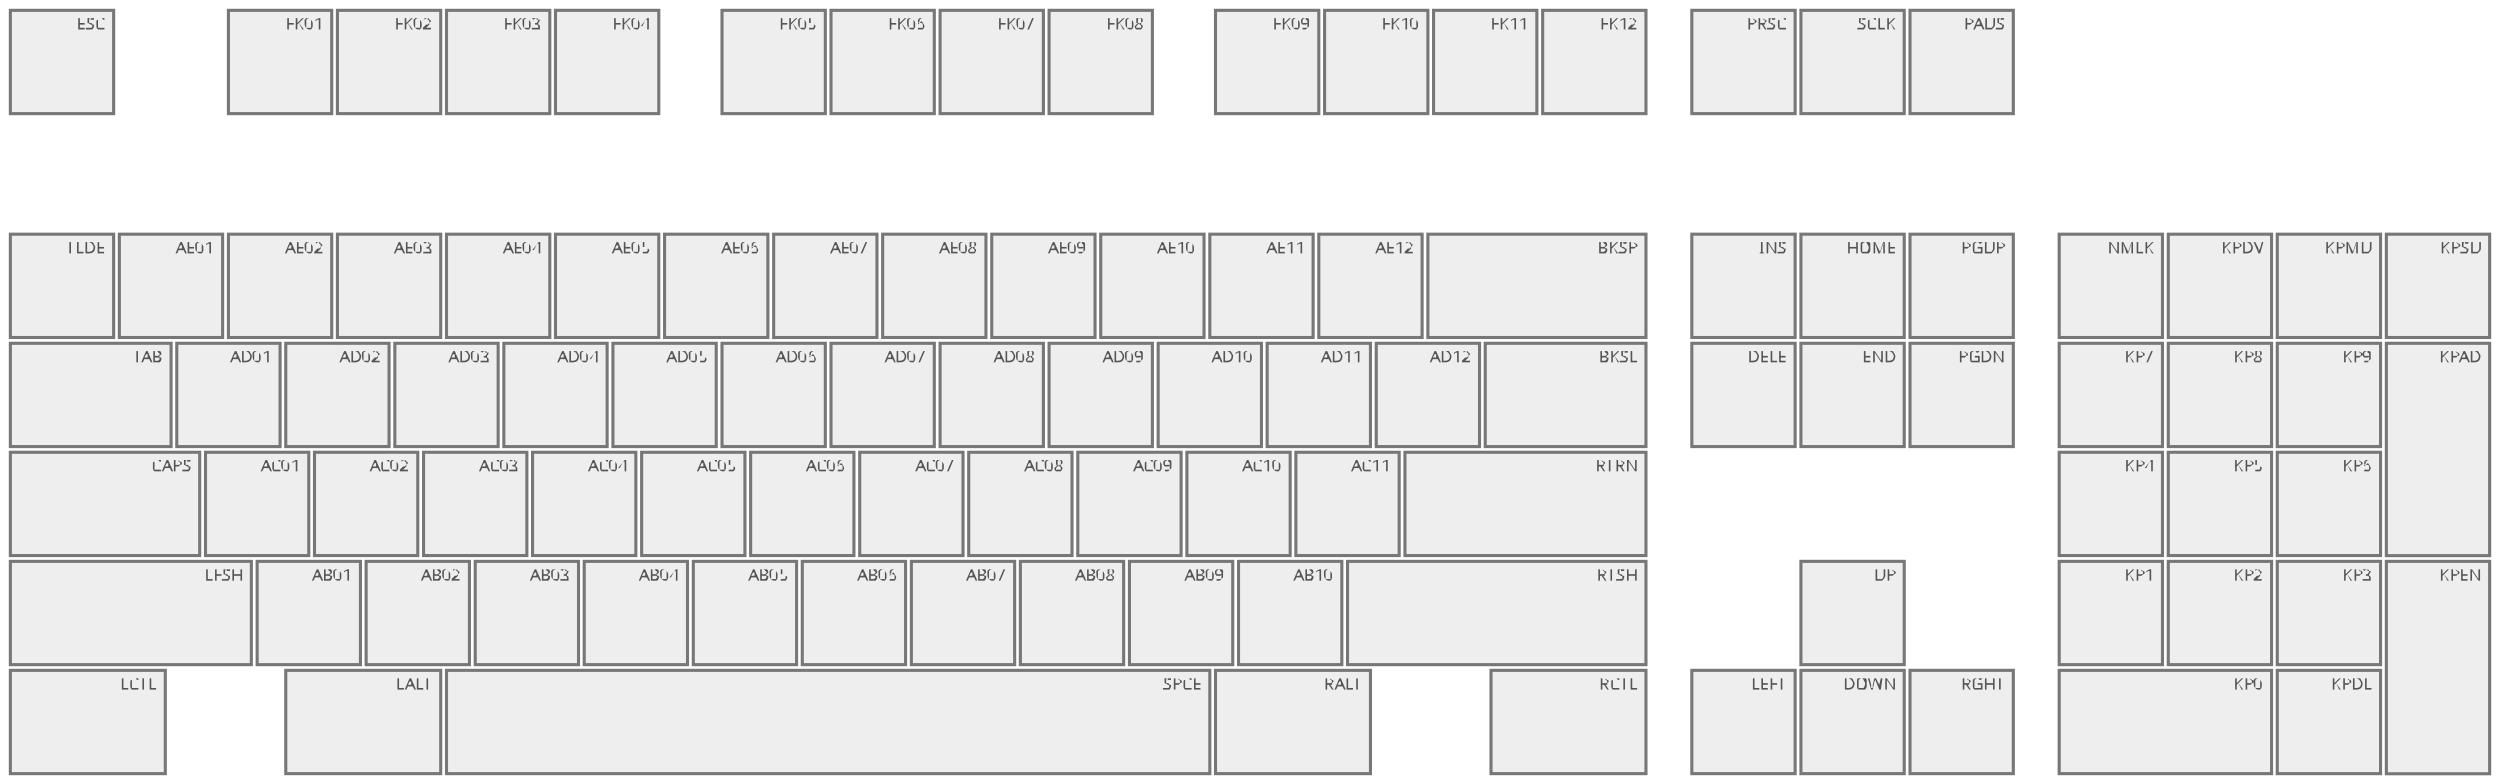
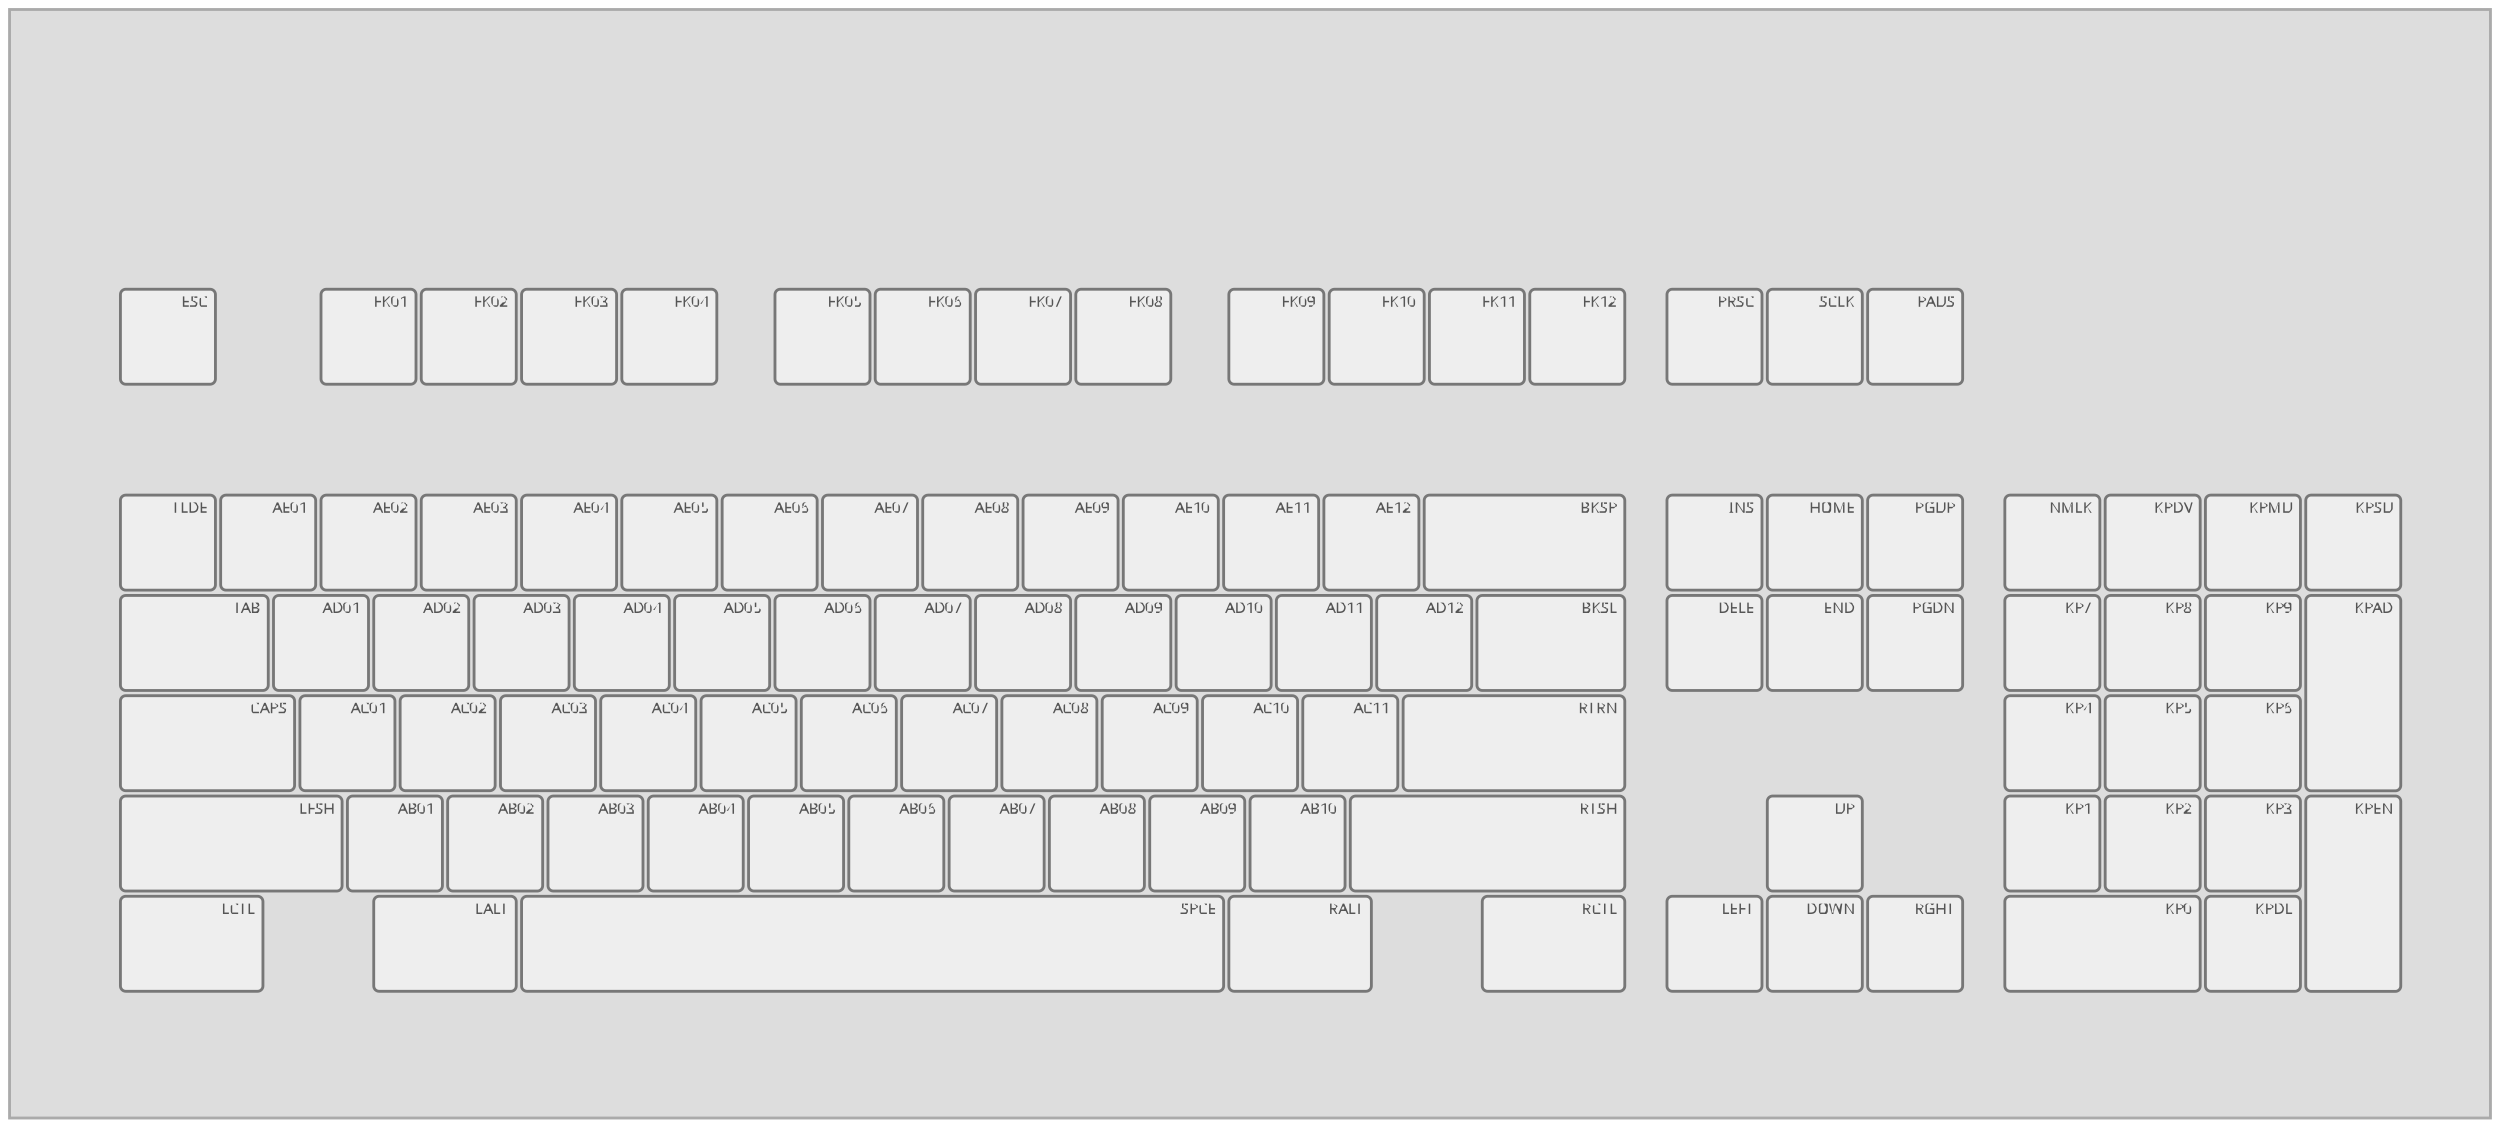
- <svg xmlns="http://www.w3.org/2000/svg" width="1452" height="455.333" viewBox="1.067 2.844 24.2 7.589">
-   <style>.key { fill: #eee; stroke: #777; stroke-width: 0.03; }.key-id { fill: #555; font: 0.16px sans-serif; pointer-events: none; }</style>
+ <svg xmlns="http://www.w3.org/2000/svg" width="1578.667" height="712" viewBox="-0.1 -0.1 26.311 11.867">
+   <style>.keyboard-frame { fill: var(--doodad-fill, #ddd); stroke: #aaa; stroke-width: 0.03; }.key { fill: var(--key-fill, #eee); stroke: #777; stroke-width: 0.03; }.key-id { fill: var(--key-id-fill, #555); font: 0.16px sans-serif; pointer-events: none; }</style>
  <g id="keyboard-geometry">
+     <g id="keyboard-decorations">
+       <rect class="keyboard-frame" x="0" y="0" width="26.111" height="11.667" />
+     </g>
    <g id="keys">
      <g id="key-ESC" data-key-id="ESC" data-kbd-keycode="1">
-         <rect class="key" x="1.167" y="2.944" width="1" height="1" />
+         <rect class="key" x="1.167" y="2.944" width="1" height="1" rx="0.056" ry="0.056" style="--key-fill: #555" />
      </g>
      <g id="key-FK01" data-key-id="FK01" data-kbd-keycode="59">
-         <rect class="key" x="3.278" y="2.944" width="1" height="1" />
+         <rect class="key" x="3.278" y="2.944" width="1" height="1" rx="0.056" ry="0.056" />
      </g>
      <g id="key-FK02" data-key-id="FK02" data-kbd-keycode="60">
-         <rect class="key" x="4.333" y="2.944" width="1" height="1" />
+         <rect class="key" x="4.333" y="2.944" width="1" height="1" rx="0.056" ry="0.056" />
      </g>
      <g id="key-FK03" data-key-id="FK03" data-kbd-keycode="61">
-         <rect class="key" x="5.389" y="2.944" width="1" height="1" />
+         <rect class="key" x="5.389" y="2.944" width="1" height="1" rx="0.056" ry="0.056" />
      </g>
      <g id="key-FK04" data-key-id="FK04" data-kbd-keycode="62">
-         <rect class="key" x="6.444" y="2.944" width="1" height="1" />
+         <rect class="key" x="6.444" y="2.944" width="1" height="1" rx="0.056" ry="0.056" />
      </g>
      <g id="key-FK05" data-key-id="FK05" data-kbd-keycode="63">
-         <rect class="key" x="8.056" y="2.944" width="1" height="1" />
+         <rect class="key" x="8.056" y="2.944" width="1" height="1" rx="0.056" ry="0.056" />
      </g>
      <g id="key-FK06" data-key-id="FK06" data-kbd-keycode="64">
-         <rect class="key" x="9.111" y="2.944" width="1" height="1" />
+         <rect class="key" x="9.111" y="2.944" width="1" height="1" rx="0.056" ry="0.056" />
      </g>
      <g id="key-FK07" data-key-id="FK07" data-kbd-keycode="65">
-         <rect class="key" x="10.167" y="2.944" width="1" height="1" />
+         <rect class="key" x="10.167" y="2.944" width="1" height="1" rx="0.056" ry="0.056" />
      </g>
      <g id="key-FK08" data-key-id="FK08" data-kbd-keycode="66">
-         <rect class="key" x="11.222" y="2.944" width="1" height="1" />
+         <rect class="key" x="11.222" y="2.944" width="1" height="1" rx="0.056" ry="0.056" />
      </g>
      <g id="key-FK09" data-key-id="FK09" data-kbd-keycode="67">
-         <rect class="key" x="12.833" y="2.944" width="1" height="1" />
+         <rect class="key" x="12.833" y="2.944" width="1" height="1" rx="0.056" ry="0.056" />
      </g>
      <g id="key-FK10" data-key-id="FK10" data-kbd-keycode="68">
-         <rect class="key" x="13.889" y="2.944" width="1" height="1" />
+         <rect class="key" x="13.889" y="2.944" width="1" height="1" rx="0.056" ry="0.056" />
      </g>
      <g id="key-FK11" data-key-id="FK11" data-kbd-keycode="87">
-         <rect class="key" x="14.944" y="2.944" width="1" height="1" />
+         <rect class="key" x="14.944" y="2.944" width="1" height="1" rx="0.056" ry="0.056" />
      </g>
      <g id="key-FK12" data-key-id="FK12" data-kbd-keycode="88">
-         <rect class="key" x="16" y="2.944" width="1" height="1" />
+         <rect class="key" x="16" y="2.944" width="1" height="1" rx="0.056" ry="0.056" />
      </g>
      <g id="key-PRSC" data-key-id="PRSC" data-kbd-keycode="99">
-         <rect class="key" x="17.444" y="2.944" width="1" height="1" />
+         <rect class="key" x="17.444" y="2.944" width="1" height="1" rx="0.056" ry="0.056" />
      </g>
      <g id="key-SCLK" data-key-id="SCLK" data-kbd-keycode="70">
-         <rect class="key" x="18.5" y="2.944" width="1" height="1" />
+         <rect class="key" x="18.5" y="2.944" width="1" height="1" rx="0.056" ry="0.056" />
      </g>
      <g id="key-PAUS" data-key-id="PAUS" data-kbd-keycode="119">
-         <rect class="key" x="19.556" y="2.944" width="1" height="1" />
+         <rect class="key" x="19.556" y="2.944" width="1" height="1" rx="0.056" ry="0.056" />
      </g>
      <g id="key-TLDE" data-key-id="TLDE" data-kbd-keycode="41">
-         <rect class="key" x="1.167" y="5.111" width="1" height="1" />
+         <rect class="key" x="1.167" y="5.111" width="1" height="1" rx="0.056" ry="0.056" />
      </g>
      <g id="key-AE01" data-key-id="AE01" data-kbd-keycode="2">
-         <rect class="key" x="2.222" y="5.111" width="1" height="1" />
+         <rect class="key" x="2.222" y="5.111" width="1" height="1" rx="0.056" ry="0.056" />
      </g>
      <g id="key-AE02" data-key-id="AE02" data-kbd-keycode="3">
-         <rect class="key" x="3.278" y="5.111" width="1" height="1" />
+         <rect class="key" x="3.278" y="5.111" width="1" height="1" rx="0.056" ry="0.056" />
      </g>
      <g id="key-AE03" data-key-id="AE03" data-kbd-keycode="4">
-         <rect class="key" x="4.333" y="5.111" width="1" height="1" />
+         <rect class="key" x="4.333" y="5.111" width="1" height="1" rx="0.056" ry="0.056" />
      </g>
      <g id="key-AE04" data-key-id="AE04" data-kbd-keycode="5">
-         <rect class="key" x="5.389" y="5.111" width="1" height="1" />
+         <rect class="key" x="5.389" y="5.111" width="1" height="1" rx="0.056" ry="0.056" />
      </g>
      <g id="key-AE05" data-key-id="AE05" data-kbd-keycode="6">
-         <rect class="key" x="6.444" y="5.111" width="1" height="1" />
+         <rect class="key" x="6.444" y="5.111" width="1" height="1" rx="0.056" ry="0.056" />
      </g>
      <g id="key-AE06" data-key-id="AE06" data-kbd-keycode="7">
-         <rect class="key" x="7.5" y="5.111" width="1" height="1" />
+         <rect class="key" x="7.5" y="5.111" width="1" height="1" rx="0.056" ry="0.056" />
      </g>
      <g id="key-AE07" data-key-id="AE07" data-kbd-keycode="8">
-         <rect class="key" x="8.556" y="5.111" width="1" height="1" />
+         <rect class="key" x="8.556" y="5.111" width="1" height="1" rx="0.056" ry="0.056" />
      </g>
      <g id="key-AE08" data-key-id="AE08" data-kbd-keycode="9">
-         <rect class="key" x="9.611" y="5.111" width="1" height="1" />
+         <rect class="key" x="9.611" y="5.111" width="1" height="1" rx="0.056" ry="0.056" />
      </g>
      <g id="key-AE09" data-key-id="AE09" data-kbd-keycode="10">
-         <rect class="key" x="10.667" y="5.111" width="1" height="1" />
+         <rect class="key" x="10.667" y="5.111" width="1" height="1" rx="0.056" ry="0.056" />
      </g>
      <g id="key-AE10" data-key-id="AE10" data-kbd-keycode="11">
-         <rect class="key" x="11.722" y="5.111" width="1" height="1" />
+         <rect class="key" x="11.722" y="5.111" width="1" height="1" rx="0.056" ry="0.056" />
      </g>
      <g id="key-AE11" data-key-id="AE11" data-kbd-keycode="12">
-         <rect class="key" x="12.778" y="5.111" width="1" height="1" />
+         <rect class="key" x="12.778" y="5.111" width="1" height="1" rx="0.056" ry="0.056" />
      </g>
      <g id="key-AE12" data-key-id="AE12" data-kbd-keycode="13">
-         <rect class="key" x="13.833" y="5.111" width="1" height="1" />
+         <rect class="key" x="13.833" y="5.111" width="1" height="1" rx="0.056" ry="0.056" />
      </g>
      <g id="key-BKSP" data-key-id="BKSP" data-kbd-keycode="14">
-         <rect class="key" x="14.889" y="5.111" width="2.111" height="1" />
+         <rect class="key" x="14.889" y="5.111" width="2.111" height="1" rx="0.056" ry="0.056" style="--key-fill: #555" />
      </g>
      <g id="key-TAB" data-key-id="TAB" data-kbd-keycode="15">
-         <rect class="key" x="1.167" y="6.167" width="1.556" height="1" />
+         <rect class="key" x="1.167" y="6.167" width="1.556" height="1" rx="0.056" ry="0.056" style="--key-fill: #555" />
      </g>
      <g id="key-AD01" data-key-id="AD01" data-kbd-keycode="16">
-         <rect class="key" x="2.778" y="6.167" width="1" height="1" />
+         <rect class="key" x="2.778" y="6.167" width="1" height="1" rx="0.056" ry="0.056" />
      </g>
      <g id="key-AD02" data-key-id="AD02" data-kbd-keycode="17">
-         <rect class="key" x="3.833" y="6.167" width="1" height="1" />
+         <rect class="key" x="3.833" y="6.167" width="1" height="1" rx="0.056" ry="0.056" />
      </g>
      <g id="key-AD03" data-key-id="AD03" data-kbd-keycode="18">
-         <rect class="key" x="4.889" y="6.167" width="1" height="1" />
+         <rect class="key" x="4.889" y="6.167" width="1" height="1" rx="0.056" ry="0.056" />
      </g>
      <g id="key-AD04" data-key-id="AD04" data-kbd-keycode="19">
-         <rect class="key" x="5.944" y="6.167" width="1" height="1" />
+         <rect class="key" x="5.944" y="6.167" width="1" height="1" rx="0.056" ry="0.056" />
      </g>
      <g id="key-AD05" data-key-id="AD05" data-kbd-keycode="20">
-         <rect class="key" x="7" y="6.167" width="1" height="1" />
+         <rect class="key" x="7" y="6.167" width="1" height="1" rx="0.056" ry="0.056" />
      </g>
      <g id="key-AD06" data-key-id="AD06" data-kbd-keycode="21">
-         <rect class="key" x="8.056" y="6.167" width="1" height="1" />
+         <rect class="key" x="8.056" y="6.167" width="1" height="1" rx="0.056" ry="0.056" />
      </g>
      <g id="key-AD07" data-key-id="AD07" data-kbd-keycode="22">
-         <rect class="key" x="9.111" y="6.167" width="1" height="1" />
+         <rect class="key" x="9.111" y="6.167" width="1" height="1" rx="0.056" ry="0.056" />
      </g>
      <g id="key-AD08" data-key-id="AD08" data-kbd-keycode="23">
-         <rect class="key" x="10.167" y="6.167" width="1" height="1" />
+         <rect class="key" x="10.167" y="6.167" width="1" height="1" rx="0.056" ry="0.056" />
      </g>
      <g id="key-AD09" data-key-id="AD09" data-kbd-keycode="24">
-         <rect class="key" x="11.222" y="6.167" width="1" height="1" />
+         <rect class="key" x="11.222" y="6.167" width="1" height="1" rx="0.056" ry="0.056" />
      </g>
      <g id="key-AD10" data-key-id="AD10" data-kbd-keycode="25">
-         <rect class="key" x="12.278" y="6.167" width="1" height="1" />
+         <rect class="key" x="12.278" y="6.167" width="1" height="1" rx="0.056" ry="0.056" />
      </g>
      <g id="key-AD11" data-key-id="AD11" data-kbd-keycode="26">
-         <rect class="key" x="13.333" y="6.167" width="1" height="1" />
+         <rect class="key" x="13.333" y="6.167" width="1" height="1" rx="0.056" ry="0.056" />
      </g>
      <g id="key-AD12" data-key-id="AD12" data-kbd-keycode="27">
-         <rect class="key" x="14.389" y="6.167" width="1" height="1" />
+         <rect class="key" x="14.389" y="6.167" width="1" height="1" rx="0.056" ry="0.056" />
      </g>
      <g id="key-BKSL" data-key-id="BKSL" data-kbd-keycode="43">
-         <rect class="key" x="15.444" y="6.167" width="1.556" height="1" />
+         <rect class="key" x="15.444" y="6.167" width="1.556" height="1" rx="0.056" ry="0.056" />
      </g>
      <g id="key-CAPS" data-key-id="CAPS" data-kbd-keycode="58">
-         <rect class="key" x="1.167" y="7.222" width="1.833" height="1" />
+         <rect class="key" x="1.167" y="7.222" width="1.833" height="1" rx="0.056" ry="0.056" style="--key-fill: #555" />
      </g>
      <g id="key-AC01" data-key-id="AC01" data-kbd-keycode="30">
-         <rect class="key" x="3.056" y="7.222" width="1" height="1" />
+         <rect class="key" x="3.056" y="7.222" width="1" height="1" rx="0.056" ry="0.056" />
      </g>
      <g id="key-AC02" data-key-id="AC02" data-kbd-keycode="31">
-         <rect class="key" x="4.111" y="7.222" width="1" height="1" />
+         <rect class="key" x="4.111" y="7.222" width="1" height="1" rx="0.056" ry="0.056" />
      </g>
      <g id="key-AC03" data-key-id="AC03" data-kbd-keycode="32">
-         <rect class="key" x="5.167" y="7.222" width="1" height="1" />
+         <rect class="key" x="5.167" y="7.222" width="1" height="1" rx="0.056" ry="0.056" />
      </g>
      <g id="key-AC04" data-key-id="AC04" data-kbd-keycode="33">
-         <rect class="key" x="6.222" y="7.222" width="1" height="1" />
+         <rect class="key" x="6.222" y="7.222" width="1" height="1" rx="0.056" ry="0.056" />
      </g>
      <g id="key-AC05" data-key-id="AC05" data-kbd-keycode="34">
-         <rect class="key" x="7.278" y="7.222" width="1" height="1" />
+         <rect class="key" x="7.278" y="7.222" width="1" height="1" rx="0.056" ry="0.056" />
      </g>
      <g id="key-AC06" data-key-id="AC06" data-kbd-keycode="35">
-         <rect class="key" x="8.333" y="7.222" width="1" height="1" />
+         <rect class="key" x="8.333" y="7.222" width="1" height="1" rx="0.056" ry="0.056" />
      </g>
      <g id="key-AC07" data-key-id="AC07" data-kbd-keycode="36">
-         <rect class="key" x="9.389" y="7.222" width="1" height="1" />
+         <rect class="key" x="9.389" y="7.222" width="1" height="1" rx="0.056" ry="0.056" />
      </g>
      <g id="key-AC08" data-key-id="AC08" data-kbd-keycode="37">
-         <rect class="key" x="10.444" y="7.222" width="1" height="1" />
+         <rect class="key" x="10.444" y="7.222" width="1" height="1" rx="0.056" ry="0.056" />
      </g>
      <g id="key-AC09" data-key-id="AC09" data-kbd-keycode="38">
-         <rect class="key" x="11.5" y="7.222" width="1" height="1" />
+         <rect class="key" x="11.5" y="7.222" width="1" height="1" rx="0.056" ry="0.056" />
      </g>
      <g id="key-AC10" data-key-id="AC10" data-kbd-keycode="39">
-         <rect class="key" x="12.556" y="7.222" width="1" height="1" />
+         <rect class="key" x="12.556" y="7.222" width="1" height="1" rx="0.056" ry="0.056" />
      </g>
      <g id="key-AC11" data-key-id="AC11" data-kbd-keycode="40">
-         <rect class="key" x="13.611" y="7.222" width="1" height="1" />
+         <rect class="key" x="13.611" y="7.222" width="1" height="1" rx="0.056" ry="0.056" />
      </g>
      <g id="key-RTRN" data-key-id="RTRN" data-kbd-keycode="28">
-         <rect class="key" x="14.667" y="7.222" width="2.333" height="1" />
+         <rect class="key" x="14.667" y="7.222" width="2.333" height="1" rx="0.056" ry="0.056" style="--key-fill: #555" />
      </g>
      <g id="key-LFSH" data-key-id="LFSH" data-kbd-keycode="42">
-         <rect class="key" x="1.167" y="8.278" width="2.333" height="1" />
+         <rect class="key" x="1.167" y="8.278" width="2.333" height="1" rx="0.056" ry="0.056" style="--key-fill: #555" />
      </g>
      <g id="key-AB01" data-key-id="AB01" data-kbd-keycode="44">
-         <rect class="key" x="3.556" y="8.278" width="1" height="1" />
+         <rect class="key" x="3.556" y="8.278" width="1" height="1" rx="0.056" ry="0.056" />
      </g>
      <g id="key-AB02" data-key-id="AB02" data-kbd-keycode="45">
-         <rect class="key" x="4.611" y="8.278" width="1" height="1" />
+         <rect class="key" x="4.611" y="8.278" width="1" height="1" rx="0.056" ry="0.056" />
      </g>
      <g id="key-AB03" data-key-id="AB03" data-kbd-keycode="46">
-         <rect class="key" x="5.667" y="8.278" width="1" height="1" />
+         <rect class="key" x="5.667" y="8.278" width="1" height="1" rx="0.056" ry="0.056" />
      </g>
      <g id="key-AB04" data-key-id="AB04" data-kbd-keycode="47">
-         <rect class="key" x="6.722" y="8.278" width="1" height="1" />
+         <rect class="key" x="6.722" y="8.278" width="1" height="1" rx="0.056" ry="0.056" />
      </g>
      <g id="key-AB05" data-key-id="AB05" data-kbd-keycode="48">
-         <rect class="key" x="7.778" y="8.278" width="1" height="1" />
+         <rect class="key" x="7.778" y="8.278" width="1" height="1" rx="0.056" ry="0.056" />
      </g>
      <g id="key-AB06" data-key-id="AB06" data-kbd-keycode="49">
-         <rect class="key" x="8.833" y="8.278" width="1" height="1" />
+         <rect class="key" x="8.833" y="8.278" width="1" height="1" rx="0.056" ry="0.056" />
      </g>
      <g id="key-AB07" data-key-id="AB07" data-kbd-keycode="50">
-         <rect class="key" x="9.889" y="8.278" width="1" height="1" />
+         <rect class="key" x="9.889" y="8.278" width="1" height="1" rx="0.056" ry="0.056" />
      </g>
      <g id="key-AB08" data-key-id="AB08" data-kbd-keycode="51">
-         <rect class="key" x="10.944" y="8.278" width="1" height="1" />
+         <rect class="key" x="10.944" y="8.278" width="1" height="1" rx="0.056" ry="0.056" />
      </g>
      <g id="key-AB09" data-key-id="AB09" data-kbd-keycode="52">
-         <rect class="key" x="12" y="8.278" width="1" height="1" />
+         <rect class="key" x="12" y="8.278" width="1" height="1" rx="0.056" ry="0.056" />
      </g>
      <g id="key-AB10" data-key-id="AB10" data-kbd-keycode="53">
-         <rect class="key" x="13.056" y="8.278" width="1" height="1" />
+         <rect class="key" x="13.056" y="8.278" width="1" height="1" rx="0.056" ry="0.056" />
      </g>
      <g id="key-RTSH" data-key-id="RTSH" data-kbd-keycode="54">
-         <rect class="key" x="14.111" y="8.278" width="2.889" height="1" />
+         <rect class="key" x="14.111" y="8.278" width="2.889" height="1" rx="0.056" ry="0.056" style="--key-fill: #555" />
      </g>
      <g id="key-LCTL" data-key-id="LCTL" data-kbd-keycode="29">
-         <rect class="key" x="1.167" y="9.333" width="1.5" height="1" />
+         <rect class="key" x="1.167" y="9.333" width="1.5" height="1" rx="0.056" ry="0.056" style="--key-fill: #555" />
      </g>
      <g id="key-LALT" data-key-id="LALT" data-kbd-keycode="56">
-         <rect class="key" x="3.833" y="9.333" width="1.5" height="1" />
+         <rect class="key" x="3.833" y="9.333" width="1.5" height="1" rx="0.056" ry="0.056" style="--key-fill: #555" />
      </g>
      <g id="key-SPCE" data-key-id="SPCE" data-kbd-keycode="57">
-         <rect class="key" x="5.389" y="9.333" width="7.389" height="1" />
+         <rect class="key" x="5.389" y="9.333" width="7.389" height="1" rx="0.056" ry="0.056" style="--key-fill: #f6f6f6" />
      </g>
      <g id="key-RALT" data-key-id="RALT" data-kbd-keycode="100">
-         <rect class="key" x="12.833" y="9.333" width="1.5" height="1" />
+         <rect class="key" x="12.833" y="9.333" width="1.5" height="1" rx="0.056" ry="0.056" style="--key-fill: #555" />
      </g>
      <g id="key-RCTL" data-key-id="RCTL" data-kbd-keycode="97">
-         <rect class="key" x="15.5" y="9.333" width="1.5" height="1" />
+         <rect class="key" x="15.5" y="9.333" width="1.5" height="1" rx="0.056" ry="0.056" style="--key-fill: #555" />
      </g>
      <g id="key-INS" data-key-id="INS" data-kbd-keycode="110">
-         <rect class="key" x="17.444" y="5.111" width="1" height="1" />
+         <rect class="key" x="17.444" y="5.111" width="1" height="1" rx="0.056" ry="0.056" style="--key-fill: #555" />
      </g>
      <g id="key-HOME" data-key-id="HOME" data-kbd-keycode="102">
-         <rect class="key" x="18.5" y="5.111" width="1" height="1" />
+         <rect class="key" x="18.5" y="5.111" width="1" height="1" rx="0.056" ry="0.056" style="--key-fill: #555" />
      </g>
      <g id="key-PGUP" data-key-id="PGUP" data-kbd-keycode="104">
-         <rect class="key" x="19.556" y="5.111" width="1" height="1" />
+         <rect class="key" x="19.556" y="5.111" width="1" height="1" rx="0.056" ry="0.056" style="--key-fill: #555" />
      </g>
      <g id="key-DELE" data-key-id="DELE" data-kbd-keycode="111">
-         <rect class="key" x="17.444" y="6.167" width="1" height="1" />
+         <rect class="key" x="17.444" y="6.167" width="1" height="1" rx="0.056" ry="0.056" style="--key-fill: #555" />
      </g>
      <g id="key-END" data-key-id="END" data-kbd-keycode="107">
-         <rect class="key" x="18.5" y="6.167" width="1" height="1" />
+         <rect class="key" x="18.5" y="6.167" width="1" height="1" rx="0.056" ry="0.056" style="--key-fill: #555" />
      </g>
      <g id="key-PGDN" data-key-id="PGDN" data-kbd-keycode="109">
-         <rect class="key" x="19.556" y="6.167" width="1" height="1" />
+         <rect class="key" x="19.556" y="6.167" width="1" height="1" rx="0.056" ry="0.056" style="--key-fill: #555" />
      </g>
      <g id="key-UP" data-key-id="UP" data-kbd-keycode="103">
-         <rect class="key" x="18.5" y="8.278" width="1" height="1" />
+         <rect class="key" x="18.5" y="8.278" width="1" height="1" rx="0.056" ry="0.056" style="--key-fill: #555" />
      </g>
      <g id="key-LEFT" data-key-id="LEFT" data-kbd-keycode="105">
-         <rect class="key" x="17.444" y="9.333" width="1" height="1" />
+         <rect class="key" x="17.444" y="9.333" width="1" height="1" rx="0.056" ry="0.056" style="--key-fill: #555" />
      </g>
      <g id="key-DOWN" data-key-id="DOWN" data-kbd-keycode="108">
-         <rect class="key" x="18.5" y="9.333" width="1" height="1" />
+         <rect class="key" x="18.5" y="9.333" width="1" height="1" rx="0.056" ry="0.056" style="--key-fill: #555" />
      </g>
      <g id="key-RGHT" data-key-id="RGHT" data-kbd-keycode="106">
-         <rect class="key" x="19.556" y="9.333" width="1" height="1" />
+         <rect class="key" x="19.556" y="9.333" width="1" height="1" rx="0.056" ry="0.056" style="--key-fill: #555" />
      </g>
      <g id="key-NMLK" data-key-id="NMLK" data-kbd-keycode="69">
-         <rect class="key" x="21" y="5.111" width="1" height="1" />
+         <rect class="key" x="21" y="5.111" width="1" height="1" rx="0.056" ry="0.056" style="--key-fill: #555" />
      </g>
      <g id="key-KPDV" data-key-id="KPDV" data-kbd-keycode="98">
-         <rect class="key" x="22.056" y="5.111" width="1" height="1" />
+         <rect class="key" x="22.056" y="5.111" width="1" height="1" rx="0.056" ry="0.056" style="--key-fill: #555" />
      </g>
      <g id="key-KPMU" data-key-id="KPMU" data-kbd-keycode="55">
-         <rect class="key" x="23.111" y="5.111" width="1" height="1" />
+         <rect class="key" x="23.111" y="5.111" width="1" height="1" rx="0.056" ry="0.056" style="--key-fill: #555" />
      </g>
      <g id="key-KPSU" data-key-id="KPSU" data-kbd-keycode="74">
-         <rect class="key" x="24.167" y="5.111" width="1" height="1" />
+         <rect class="key" x="24.167" y="5.111" width="1" height="1" rx="0.056" ry="0.056" style="--key-fill: #555" />
      </g>
      <g id="key-KP7" data-key-id="KP7" data-kbd-keycode="71">
-         <rect class="key" x="21" y="6.167" width="1" height="1" />
+         <rect class="key" x="21" y="6.167" width="1" height="1" rx="0.056" ry="0.056" />
      </g>
      <g id="key-KP8" data-key-id="KP8" data-kbd-keycode="72">
-         <rect class="key" x="22.056" y="6.167" width="1" height="1" />
+         <rect class="key" x="22.056" y="6.167" width="1" height="1" rx="0.056" ry="0.056" />
      </g>
      <g id="key-KP9" data-key-id="KP9" data-kbd-keycode="73">
-         <rect class="key" x="23.111" y="6.167" width="1" height="1" />
+         <rect class="key" x="23.111" y="6.167" width="1" height="1" rx="0.056" ry="0.056" />
      </g>
      <g id="key-KPAD" data-key-id="KPAD" data-kbd-keycode="78">
-         <rect class="key" x="24.167" y="6.167" width="1" height="2.056" />
+         <rect class="key" x="24.167" y="6.167" width="1" height="2.056" rx="0.056" ry="0.056" style="--key-fill: #555" />
      </g>
      <g id="key-KP4" data-key-id="KP4" data-kbd-keycode="75">
-         <rect class="key" x="21" y="7.222" width="1" height="1" />
+         <rect class="key" x="21" y="7.222" width="1" height="1" rx="0.056" ry="0.056" />
      </g>
      <g id="key-KP5" data-key-id="KP5" data-kbd-keycode="76">
-         <rect class="key" x="22.056" y="7.222" width="1" height="1" />
+         <rect class="key" x="22.056" y="7.222" width="1" height="1" rx="0.056" ry="0.056" />
      </g>
      <g id="key-KP6" data-key-id="KP6" data-kbd-keycode="77">
-         <rect class="key" x="23.111" y="7.222" width="1" height="1" />
+         <rect class="key" x="23.111" y="7.222" width="1" height="1" rx="0.056" ry="0.056" />
      </g>
      <g id="key-KP1" data-key-id="KP1" data-kbd-keycode="79">
-         <rect class="key" x="21" y="8.278" width="1" height="1" />
+         <rect class="key" x="21" y="8.278" width="1" height="1" rx="0.056" ry="0.056" />
      </g>
      <g id="key-KP2" data-key-id="KP2" data-kbd-keycode="80">
-         <rect class="key" x="22.056" y="8.278" width="1" height="1" />
+         <rect class="key" x="22.056" y="8.278" width="1" height="1" rx="0.056" ry="0.056" />
      </g>
      <g id="key-KP3" data-key-id="KP3" data-kbd-keycode="81">
-         <rect class="key" x="23.111" y="8.278" width="1" height="1" />
+         <rect class="key" x="23.111" y="8.278" width="1" height="1" rx="0.056" ry="0.056" />
      </g>
      <g id="key-KPEN" data-key-id="KPEN" data-kbd-keycode="96">
-         <rect class="key" x="24.167" y="8.278" width="1" height="2.056" />
+         <rect class="key" x="24.167" y="8.278" width="1" height="2.056" rx="0.056" ry="0.056" style="--key-fill: #555" />
      </g>
      <g id="key-KP0" data-key-id="KP0" data-kbd-keycode="82">
-         <rect class="key" x="21" y="9.333" width="2.056" height="1" />
+         <rect class="key" x="21" y="9.333" width="2.056" height="1" rx="0.056" ry="0.056" />
      </g>
      <g id="key-KPDL" data-key-id="KPDL" data-kbd-keycode="83">
-         <rect class="key" x="23.111" y="9.333" width="1" height="1" />
+         <rect class="key" x="23.111" y="9.333" width="1" height="1" rx="0.056" ry="0.056" />
      </g>
    </g>
  </g>
  <g id="factory-legends">
-     <text class="key-id" x="2.087" y="3.004" text-anchor="end" dominant-baseline="hanging">ESC</text>
+     <text class="key-id" x="2.087" y="3.004" text-anchor="end" dominant-baseline="hanging" style="--key-id-fill: #eee">ESC</text>
    <text class="key-id" x="4.198" y="3.004" text-anchor="end" dominant-baseline="hanging">FK01</text>
    <text class="key-id" x="5.253" y="3.004" text-anchor="end" dominant-baseline="hanging">FK02</text>
    <text class="key-id" x="6.309" y="3.004" text-anchor="end" dominant-baseline="hanging">FK03</text>
    <text class="key-id" x="7.364" y="3.004" text-anchor="end" dominant-baseline="hanging">FK04</text>
    <text class="key-id" x="8.976" y="3.004" text-anchor="end" dominant-baseline="hanging">FK05</text>
    <text class="key-id" x="10.031" y="3.004" text-anchor="end" dominant-baseline="hanging">FK06</text>
    <text class="key-id" x="11.087" y="3.004" text-anchor="end" dominant-baseline="hanging">FK07</text>
    <text class="key-id" x="12.142" y="3.004" text-anchor="end" dominant-baseline="hanging">FK08</text>
    <text class="key-id" x="13.753" y="3.004" text-anchor="end" dominant-baseline="hanging">FK09</text>
    <text class="key-id" x="14.809" y="3.004" text-anchor="end" dominant-baseline="hanging">FK10</text>
    <text class="key-id" x="15.864" y="3.004" text-anchor="end" dominant-baseline="hanging">FK11</text>
    <text class="key-id" x="16.92" y="3.004" text-anchor="end" dominant-baseline="hanging">FK12</text>
    <text class="key-id" x="18.364" y="3.004" text-anchor="end" dominant-baseline="hanging">PRSC</text>
    <text class="key-id" x="19.42" y="3.004" text-anchor="end" dominant-baseline="hanging">SCLK</text>
    <text class="key-id" x="20.476" y="3.004" text-anchor="end" dominant-baseline="hanging">PAUS</text>
    <text class="key-id" x="2.087" y="5.171" text-anchor="end" dominant-baseline="hanging">TLDE</text>
    <text class="key-id" x="3.142" y="5.171" text-anchor="end" dominant-baseline="hanging">AE01</text>
    <text class="key-id" x="4.198" y="5.171" text-anchor="end" dominant-baseline="hanging">AE02</text>
    <text class="key-id" x="5.253" y="5.171" text-anchor="end" dominant-baseline="hanging">AE03</text>
    <text class="key-id" x="6.309" y="5.171" text-anchor="end" dominant-baseline="hanging">AE04</text>
    <text class="key-id" x="7.364" y="5.171" text-anchor="end" dominant-baseline="hanging">AE05</text>
    <text class="key-id" x="8.42" y="5.171" text-anchor="end" dominant-baseline="hanging">AE06</text>
    <text class="key-id" x="9.476" y="5.171" text-anchor="end" dominant-baseline="hanging">AE07</text>
    <text class="key-id" x="10.531" y="5.171" text-anchor="end" dominant-baseline="hanging">AE08</text>
    <text class="key-id" x="11.587" y="5.171" text-anchor="end" dominant-baseline="hanging">AE09</text>
    <text class="key-id" x="12.642" y="5.171" text-anchor="end" dominant-baseline="hanging">AE10</text>
    <text class="key-id" x="13.698" y="5.171" text-anchor="end" dominant-baseline="hanging">AE11</text>
    <text class="key-id" x="14.753" y="5.171" text-anchor="end" dominant-baseline="hanging">AE12</text>
-     <text class="key-id" x="16.92" y="5.171" text-anchor="end" dominant-baseline="hanging">BKSP</text>
-     <text class="key-id" x="2.642" y="6.227" text-anchor="end" dominant-baseline="hanging">TAB</text>
+     <text class="key-id" x="16.92" y="5.171" text-anchor="end" dominant-baseline="hanging" style="--key-id-fill: #eee">BKSP</text>
+     <text class="key-id" x="2.642" y="6.227" text-anchor="end" dominant-baseline="hanging" style="--key-id-fill: #eee">TAB</text>
    <text class="key-id" x="3.698" y="6.227" text-anchor="end" dominant-baseline="hanging">AD01</text>
    <text class="key-id" x="4.753" y="6.227" text-anchor="end" dominant-baseline="hanging">AD02</text>
    <text class="key-id" x="5.809" y="6.227" text-anchor="end" dominant-baseline="hanging">AD03</text>
    <text class="key-id" x="6.864" y="6.227" text-anchor="end" dominant-baseline="hanging">AD04</text>
    <text class="key-id" x="7.92" y="6.227" text-anchor="end" dominant-baseline="hanging">AD05</text>
    <text class="key-id" x="8.976" y="6.227" text-anchor="end" dominant-baseline="hanging">AD06</text>
    <text class="key-id" x="10.031" y="6.227" text-anchor="end" dominant-baseline="hanging">AD07</text>
    <text class="key-id" x="11.087" y="6.227" text-anchor="end" dominant-baseline="hanging">AD08</text>
    <text class="key-id" x="12.142" y="6.227" text-anchor="end" dominant-baseline="hanging">AD09</text>
    <text class="key-id" x="13.198" y="6.227" text-anchor="end" dominant-baseline="hanging">AD10</text>
    <text class="key-id" x="14.253" y="6.227" text-anchor="end" dominant-baseline="hanging">AD11</text>
    <text class="key-id" x="15.309" y="6.227" text-anchor="end" dominant-baseline="hanging">AD12</text>
    <text class="key-id" x="16.92" y="6.227" text-anchor="end" dominant-baseline="hanging">BKSL</text>
-     <text class="key-id" x="2.92" y="7.282" text-anchor="end" dominant-baseline="hanging">CAPS</text>
+     <text class="key-id" x="2.92" y="7.282" text-anchor="end" dominant-baseline="hanging" style="--key-id-fill: #eee">CAPS</text>
    <text class="key-id" x="3.976" y="7.282" text-anchor="end" dominant-baseline="hanging">AC01</text>
    <text class="key-id" x="5.031" y="7.282" text-anchor="end" dominant-baseline="hanging">AC02</text>
    <text class="key-id" x="6.087" y="7.282" text-anchor="end" dominant-baseline="hanging">AC03</text>
    <text class="key-id" x="7.142" y="7.282" text-anchor="end" dominant-baseline="hanging">AC04</text>
    <text class="key-id" x="8.198" y="7.282" text-anchor="end" dominant-baseline="hanging">AC05</text>
    <text class="key-id" x="9.253" y="7.282" text-anchor="end" dominant-baseline="hanging">AC06</text>
    <text class="key-id" x="10.309" y="7.282" text-anchor="end" dominant-baseline="hanging">AC07</text>
    <text class="key-id" x="11.364" y="7.282" text-anchor="end" dominant-baseline="hanging">AC08</text>
    <text class="key-id" x="12.42" y="7.282" text-anchor="end" dominant-baseline="hanging">AC09</text>
    <text class="key-id" x="13.476" y="7.282" text-anchor="end" dominant-baseline="hanging">AC10</text>
    <text class="key-id" x="14.531" y="7.282" text-anchor="end" dominant-baseline="hanging">AC11</text>
-     <text class="key-id" x="16.92" y="7.282" text-anchor="end" dominant-baseline="hanging">RTRN</text>
-     <text class="key-id" x="3.42" y="8.338" text-anchor="end" dominant-baseline="hanging">LFSH</text>
+     <text class="key-id" x="16.92" y="7.282" text-anchor="end" dominant-baseline="hanging" style="--key-id-fill: #eee">RTRN</text>
+     <text class="key-id" x="3.42" y="8.338" text-anchor="end" dominant-baseline="hanging" style="--key-id-fill: #eee">LFSH</text>
    <text class="key-id" x="4.476" y="8.338" text-anchor="end" dominant-baseline="hanging">AB01</text>
    <text class="key-id" x="5.531" y="8.338" text-anchor="end" dominant-baseline="hanging">AB02</text>
    <text class="key-id" x="6.587" y="8.338" text-anchor="end" dominant-baseline="hanging">AB03</text>
    <text class="key-id" x="7.642" y="8.338" text-anchor="end" dominant-baseline="hanging">AB04</text>
    <text class="key-id" x="8.698" y="8.338" text-anchor="end" dominant-baseline="hanging">AB05</text>
    <text class="key-id" x="9.753" y="8.338" text-anchor="end" dominant-baseline="hanging">AB06</text>
    <text class="key-id" x="10.809" y="8.338" text-anchor="end" dominant-baseline="hanging">AB07</text>
    <text class="key-id" x="11.864" y="8.338" text-anchor="end" dominant-baseline="hanging">AB08</text>
    <text class="key-id" x="12.92" y="8.338" text-anchor="end" dominant-baseline="hanging">AB09</text>
    <text class="key-id" x="13.976" y="8.338" text-anchor="end" dominant-baseline="hanging">AB10</text>
-     <text class="key-id" x="16.92" y="8.338" text-anchor="end" dominant-baseline="hanging">RTSH</text>
-     <text class="key-id" x="2.587" y="9.393" text-anchor="end" dominant-baseline="hanging">LCTL</text>
-     <text class="key-id" x="5.253" y="9.393" text-anchor="end" dominant-baseline="hanging">LALT</text>
-     <text class="key-id" x="12.698" y="9.393" text-anchor="end" dominant-baseline="hanging">SPCE</text>
-     <text class="key-id" x="14.253" y="9.393" text-anchor="end" dominant-baseline="hanging">RALT</text>
-     <text class="key-id" x="16.92" y="9.393" text-anchor="end" dominant-baseline="hanging">RCTL</text>
-     <text class="key-id" x="18.364" y="5.171" text-anchor="end" dominant-baseline="hanging">INS</text>
-     <text class="key-id" x="19.42" y="5.171" text-anchor="end" dominant-baseline="hanging">HOME</text>
-     <text class="key-id" x="20.476" y="5.171" text-anchor="end" dominant-baseline="hanging">PGUP</text>
-     <text class="key-id" x="18.364" y="6.227" text-anchor="end" dominant-baseline="hanging">DELE</text>
-     <text class="key-id" x="19.42" y="6.227" text-anchor="end" dominant-baseline="hanging">END</text>
-     <text class="key-id" x="20.476" y="6.227" text-anchor="end" dominant-baseline="hanging">PGDN</text>
-     <text class="key-id" x="19.42" y="8.338" text-anchor="end" dominant-baseline="hanging">UP</text>
-     <text class="key-id" x="18.364" y="9.393" text-anchor="end" dominant-baseline="hanging">LEFT</text>
-     <text class="key-id" x="19.42" y="9.393" text-anchor="end" dominant-baseline="hanging">DOWN</text>
-     <text class="key-id" x="20.476" y="9.393" text-anchor="end" dominant-baseline="hanging">RGHT</text>
-     <text class="key-id" x="21.92" y="5.171" text-anchor="end" dominant-baseline="hanging">NMLK</text>
-     <text class="key-id" x="22.976" y="5.171" text-anchor="end" dominant-baseline="hanging">KPDV</text>
-     <text class="key-id" x="24.031" y="5.171" text-anchor="end" dominant-baseline="hanging">KPMU</text>
-     <text class="key-id" x="25.087" y="5.171" text-anchor="end" dominant-baseline="hanging">KPSU</text>
+     <text class="key-id" x="16.92" y="8.338" text-anchor="end" dominant-baseline="hanging" style="--key-id-fill: #eee">RTSH</text>
+     <text class="key-id" x="2.587" y="9.393" text-anchor="end" dominant-baseline="hanging" style="--key-id-fill: #eee">LCTL</text>
+     <text class="key-id" x="5.253" y="9.393" text-anchor="end" dominant-baseline="hanging" style="--key-id-fill: #eee">LALT</text>
+     <text class="key-id" x="12.698" y="9.393" text-anchor="end" dominant-baseline="hanging" style="--key-id-fill: #555">SPCE</text>
+     <text class="key-id" x="14.253" y="9.393" text-anchor="end" dominant-baseline="hanging" style="--key-id-fill: #eee">RALT</text>
+     <text class="key-id" x="16.92" y="9.393" text-anchor="end" dominant-baseline="hanging" style="--key-id-fill: #eee">RCTL</text>
+     <text class="key-id" x="18.364" y="5.171" text-anchor="end" dominant-baseline="hanging" style="--key-id-fill: #eee">INS</text>
+     <text class="key-id" x="19.42" y="5.171" text-anchor="end" dominant-baseline="hanging" style="--key-id-fill: #eee">HOME</text>
+     <text class="key-id" x="20.476" y="5.171" text-anchor="end" dominant-baseline="hanging" style="--key-id-fill: #eee">PGUP</text>
+     <text class="key-id" x="18.364" y="6.227" text-anchor="end" dominant-baseline="hanging" style="--key-id-fill: #eee">DELE</text>
+     <text class="key-id" x="19.42" y="6.227" text-anchor="end" dominant-baseline="hanging" style="--key-id-fill: #eee">END</text>
+     <text class="key-id" x="20.476" y="6.227" text-anchor="end" dominant-baseline="hanging" style="--key-id-fill: #eee">PGDN</text>
+     <text class="key-id" x="19.42" y="8.338" text-anchor="end" dominant-baseline="hanging" style="--key-id-fill: #eee">UP</text>
+     <text class="key-id" x="18.364" y="9.393" text-anchor="end" dominant-baseline="hanging" style="--key-id-fill: #eee">LEFT</text>
+     <text class="key-id" x="19.42" y="9.393" text-anchor="end" dominant-baseline="hanging" style="--key-id-fill: #eee">DOWN</text>
+     <text class="key-id" x="20.476" y="9.393" text-anchor="end" dominant-baseline="hanging" style="--key-id-fill: #eee">RGHT</text>
+     <text class="key-id" x="21.92" y="5.171" text-anchor="end" dominant-baseline="hanging" style="--key-id-fill: #eee">NMLK</text>
+     <text class="key-id" x="22.976" y="5.171" text-anchor="end" dominant-baseline="hanging" style="--key-id-fill: #eee">KPDV</text>
+     <text class="key-id" x="24.031" y="5.171" text-anchor="end" dominant-baseline="hanging" style="--key-id-fill: #eee">KPMU</text>
+     <text class="key-id" x="25.087" y="5.171" text-anchor="end" dominant-baseline="hanging" style="--key-id-fill: #eee">KPSU</text>
    <text class="key-id" x="21.92" y="6.227" text-anchor="end" dominant-baseline="hanging">KP7</text>
    <text class="key-id" x="22.976" y="6.227" text-anchor="end" dominant-baseline="hanging">KP8</text>
    <text class="key-id" x="24.031" y="6.227" text-anchor="end" dominant-baseline="hanging">KP9</text>
-     <text class="key-id" x="25.087" y="6.227" text-anchor="end" dominant-baseline="hanging">KPAD</text>
+     <text class="key-id" x="25.087" y="6.227" text-anchor="end" dominant-baseline="hanging" style="--key-id-fill: #eee">KPAD</text>
    <text class="key-id" x="21.92" y="7.282" text-anchor="end" dominant-baseline="hanging">KP4</text>
    <text class="key-id" x="22.976" y="7.282" text-anchor="end" dominant-baseline="hanging">KP5</text>
    <text class="key-id" x="24.031" y="7.282" text-anchor="end" dominant-baseline="hanging">KP6</text>
    <text class="key-id" x="21.92" y="8.338" text-anchor="end" dominant-baseline="hanging">KP1</text>
    <text class="key-id" x="22.976" y="8.338" text-anchor="end" dominant-baseline="hanging">KP2</text>
    <text class="key-id" x="24.031" y="8.338" text-anchor="end" dominant-baseline="hanging">KP3</text>
-     <text class="key-id" x="25.087" y="8.338" text-anchor="end" dominant-baseline="hanging">KPEN</text>
+     <text class="key-id" x="25.087" y="8.338" text-anchor="end" dominant-baseline="hanging" style="--key-id-fill: #eee">KPEN</text>
    <text class="key-id" x="22.976" y="9.393" text-anchor="end" dominant-baseline="hanging">KP0</text>
    <text class="key-id" x="24.031" y="9.393" text-anchor="end" dominant-baseline="hanging">KPDL</text>
  </g>
  <g id="overlay-legends" />
</svg>
